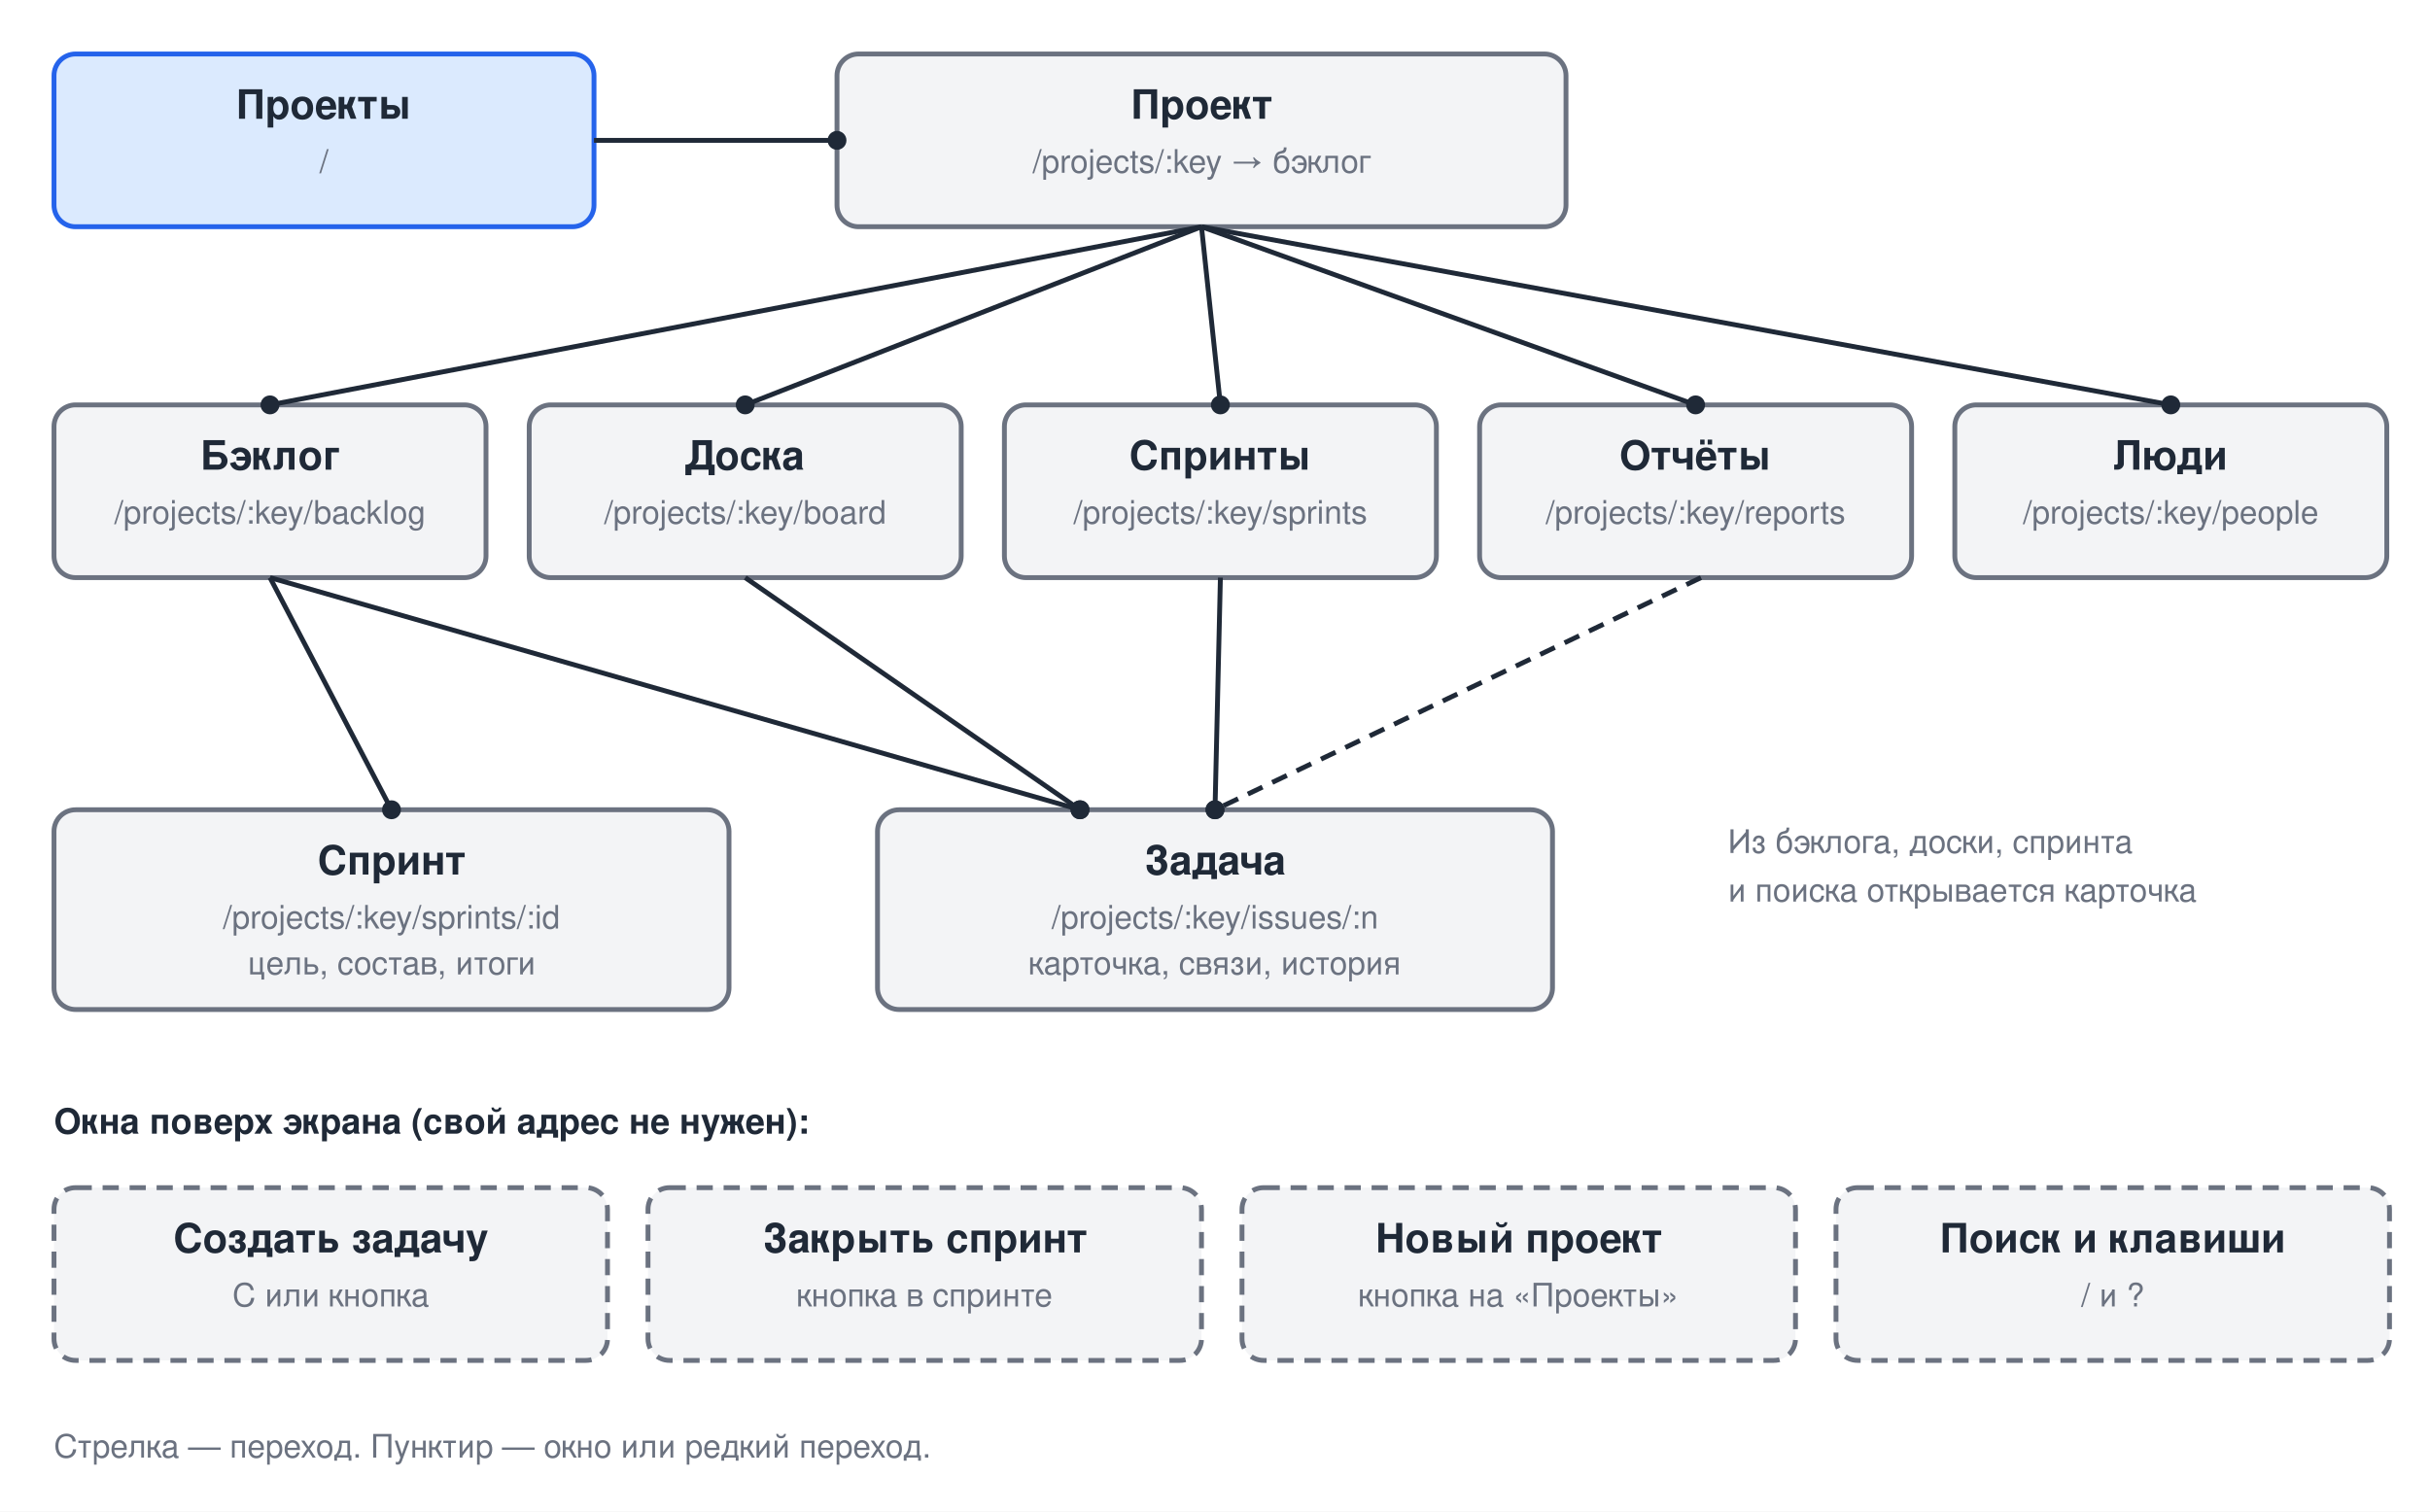
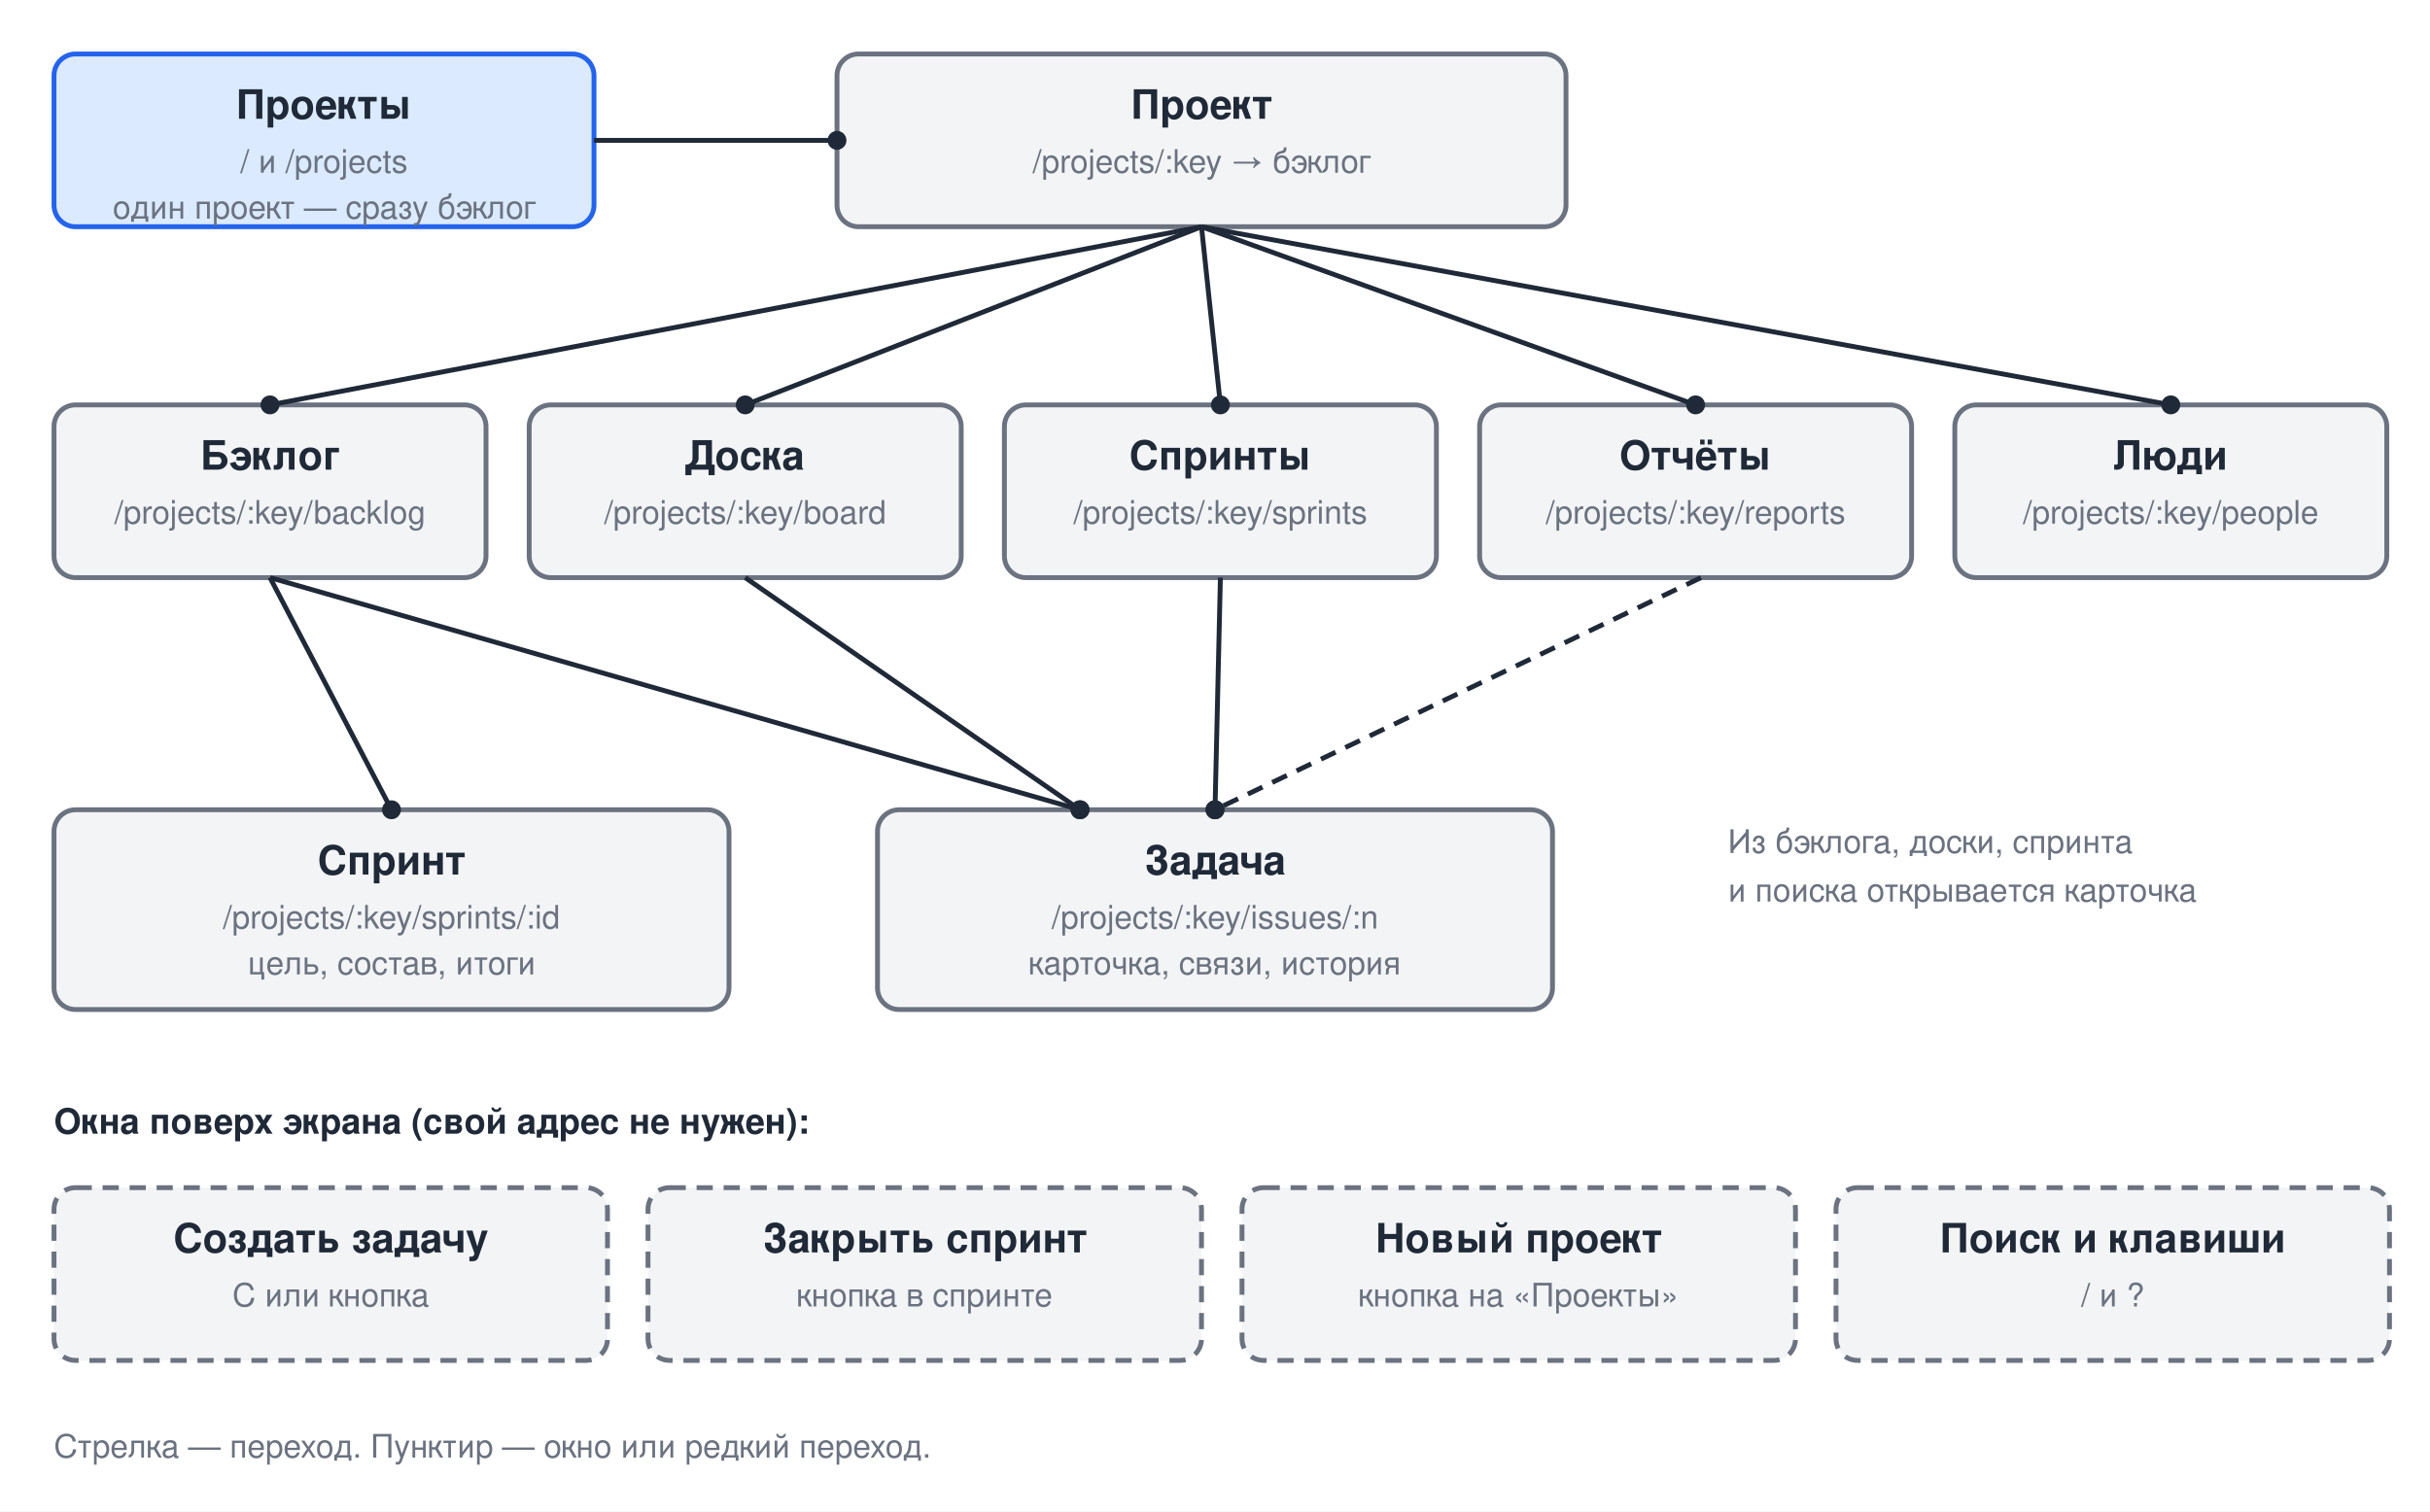
<svg xmlns="http://www.w3.org/2000/svg" width="900" height="560" viewBox="0 0 900 560" font-family="Helvetica, Arial, 'Segoe UI', 'DejaVu Sans', sans-serif" role="img" aria-label="Карта экранов и адресов">
  <rect width="900" height="560" fill="#ffffff" />
  <rect x="20" y="20" width="200" height="64" rx="8" fill="#dbeafe" stroke="#2563eb" stroke-width="1.8" />
  <text x="120.0" y="44" text-anchor="middle" font-size="15" font-weight="bold" fill="#1f2937">Проекты</text>
-   <text x="120.0" y="64" text-anchor="middle" font-size="12" fill="#6b7280">/</text>
+   <text x="120.0" y="64" text-anchor="middle" font-size="12" fill="#6b7280">/ и /projects</text>
+   <text x="120.0" y="81" text-anchor="middle" font-size="12" fill="#6b7280">один проект — сразу бэклог</text>
  <rect x="310" y="20" width="270" height="64" rx="8" fill="#f3f4f6" stroke="#6b7280" stroke-width="1.8" />
  <text x="445.0" y="44" text-anchor="middle" font-size="15" font-weight="bold" fill="#1f2937">Проект</text>
  <text x="445.0" y="64" text-anchor="middle" font-size="12" fill="#6b7280">/projects/:key → бэклог</text>
  <line x1="220" y1="52" x2="310" y2="52" stroke="#1f2937" stroke-width="1.8" />
  <circle cx="310" cy="52" r="3.5" fill="#1f2937" />
  <rect x="20" y="150" width="160" height="64" rx="8" fill="#f3f4f6" stroke="#6b7280" stroke-width="1.8" />
  <text x="100.0" y="174" text-anchor="middle" font-size="15" font-weight="bold" fill="#1f2937">Бэклог</text>
  <text x="100.0" y="194" text-anchor="middle" font-size="12" fill="#6b7280">/projects/:key/backlog</text>
  <line x1="445" y1="84" x2="100" y2="150" stroke="#1f2937" stroke-width="1.8" />
  <circle cx="100" cy="150" r="3.5" fill="#1f2937" />
  <rect x="196" y="150" width="160" height="64" rx="8" fill="#f3f4f6" stroke="#6b7280" stroke-width="1.8" />
  <text x="276.0" y="174" text-anchor="middle" font-size="15" font-weight="bold" fill="#1f2937">Доска</text>
  <text x="276.0" y="194" text-anchor="middle" font-size="12" fill="#6b7280">/projects/:key/board</text>
  <line x1="445" y1="84" x2="276" y2="150" stroke="#1f2937" stroke-width="1.8" />
  <circle cx="276" cy="150" r="3.5" fill="#1f2937" />
  <rect x="372" y="150" width="160" height="64" rx="8" fill="#f3f4f6" stroke="#6b7280" stroke-width="1.8" />
  <text x="452.0" y="174" text-anchor="middle" font-size="15" font-weight="bold" fill="#1f2937">Спринты</text>
  <text x="452.0" y="194" text-anchor="middle" font-size="12" fill="#6b7280">/projects/:key/sprints</text>
  <line x1="445" y1="84" x2="452" y2="150" stroke="#1f2937" stroke-width="1.8" />
  <circle cx="452" cy="150" r="3.5" fill="#1f2937" />
  <rect x="548" y="150" width="160" height="64" rx="8" fill="#f3f4f6" stroke="#6b7280" stroke-width="1.8" />
  <text x="628.0" y="174" text-anchor="middle" font-size="15" font-weight="bold" fill="#1f2937">Отчёты</text>
  <text x="628.0" y="194" text-anchor="middle" font-size="12" fill="#6b7280">/projects/:key/reports</text>
  <line x1="445" y1="84" x2="628" y2="150" stroke="#1f2937" stroke-width="1.8" />
  <circle cx="628" cy="150" r="3.5" fill="#1f2937" />
  <rect x="724" y="150" width="160" height="64" rx="8" fill="#f3f4f6" stroke="#6b7280" stroke-width="1.8" />
  <text x="804.0" y="174" text-anchor="middle" font-size="15" font-weight="bold" fill="#1f2937">Люди</text>
  <text x="804.0" y="194" text-anchor="middle" font-size="12" fill="#6b7280">/projects/:key/people</text>
  <line x1="445" y1="84" x2="804" y2="150" stroke="#1f2937" stroke-width="1.8" />
  <circle cx="804" cy="150" r="3.5" fill="#1f2937" />
  <rect x="20" y="300" width="250" height="74" rx="8" fill="#f3f4f6" stroke="#6b7280" stroke-width="1.8" />
  <text x="145.0" y="324" text-anchor="middle" font-size="15" font-weight="bold" fill="#1f2937">Спринт</text>
  <text x="145.0" y="344" text-anchor="middle" font-size="12" fill="#6b7280">/projects/:key/sprints/:id</text>
  <text x="145.0" y="361" text-anchor="middle" font-size="12" fill="#6b7280">цель, состав, итоги</text>
  <rect x="325" y="300" width="250" height="74" rx="8" fill="#f3f4f6" stroke="#6b7280" stroke-width="1.8" />
  <text x="450.0" y="324" text-anchor="middle" font-size="15" font-weight="bold" fill="#1f2937">Задача</text>
  <text x="450.0" y="344" text-anchor="middle" font-size="12" fill="#6b7280">/projects/:key/issues/:n</text>
  <text x="450.0" y="361" text-anchor="middle" font-size="12" fill="#6b7280">карточка, связи, история</text>
  <line x1="100" y1="214" x2="145" y2="300" stroke="#1f2937" stroke-width="1.8" />
  <circle cx="145" cy="300" r="3.5" fill="#1f2937" />
  <line x1="276" y1="214" x2="400" y2="300" stroke="#1f2937" stroke-width="1.8" />
  <circle cx="400" cy="300" r="3.5" fill="#1f2937" />
  <line x1="100" y1="214" x2="400" y2="300" stroke="#1f2937" stroke-width="1.8" />
  <circle cx="400" cy="300" r="3.5" fill="#1f2937" />
  <line x1="452" y1="214" x2="450" y2="300" stroke="#1f2937" stroke-width="1.8" />
  <circle cx="450" cy="300" r="3.5" fill="#1f2937" />
  <line x1="630" y1="214" x2="450" y2="300" stroke="#1f2937" stroke-width="1.8" stroke-dasharray="6 4" />
  <circle cx="450" cy="300" r="3.5" fill="#1f2937" />
  <text x="640" y="316" text-anchor="start" font-size="12" fill="#6b7280">Из бэклога, доски, спринта</text>
  <text x="640" y="334" text-anchor="start" font-size="12" fill="#6b7280">и поиска открывается карточка</text>
  <text x="20" y="420" text-anchor="start" font-size="13" font-weight="bold" fill="#1f2937">Окна поверх экрана (свой адрес не нужен):</text>
  <rect x="20" y="440" width="205" height="64" rx="8" fill="#f3f4f6" stroke="#6b7280" stroke-width="1.8" stroke-dasharray="6 4" />
  <text x="122.5" y="464" text-anchor="middle" font-size="15" font-weight="bold" fill="#1f2937">Создать задачу</text>
  <text x="122.5" y="484" text-anchor="middle" font-size="12" fill="#6b7280">C или кнопка</text>
  <rect x="240" y="440" width="205" height="64" rx="8" fill="#f3f4f6" stroke="#6b7280" stroke-width="1.8" stroke-dasharray="6 4" />
  <text x="342.5" y="464" text-anchor="middle" font-size="15" font-weight="bold" fill="#1f2937">Закрыть спринт</text>
  <text x="342.5" y="484" text-anchor="middle" font-size="12" fill="#6b7280">кнопка в спринте</text>
  <rect x="460" y="440" width="205" height="64" rx="8" fill="#f3f4f6" stroke="#6b7280" stroke-width="1.8" stroke-dasharray="6 4" />
  <text x="562.5" y="464" text-anchor="middle" font-size="15" font-weight="bold" fill="#1f2937">Новый проект</text>
  <text x="562.5" y="484" text-anchor="middle" font-size="12" fill="#6b7280">кнопка на «Проекты»</text>
  <rect x="680" y="440" width="205" height="64" rx="8" fill="#f3f4f6" stroke="#6b7280" stroke-width="1.8" stroke-dasharray="6 4" />
  <text x="782.5" y="464" text-anchor="middle" font-size="15" font-weight="bold" fill="#1f2937">Поиск и клавиши</text>
  <text x="782.5" y="484" text-anchor="middle" font-size="12" fill="#6b7280">/ и ?</text>
  <text x="20" y="540" text-anchor="start" font-size="12" fill="#6b7280">Стрелка — переход. Пунктир — окно или редкий переход.</text>
</svg>
